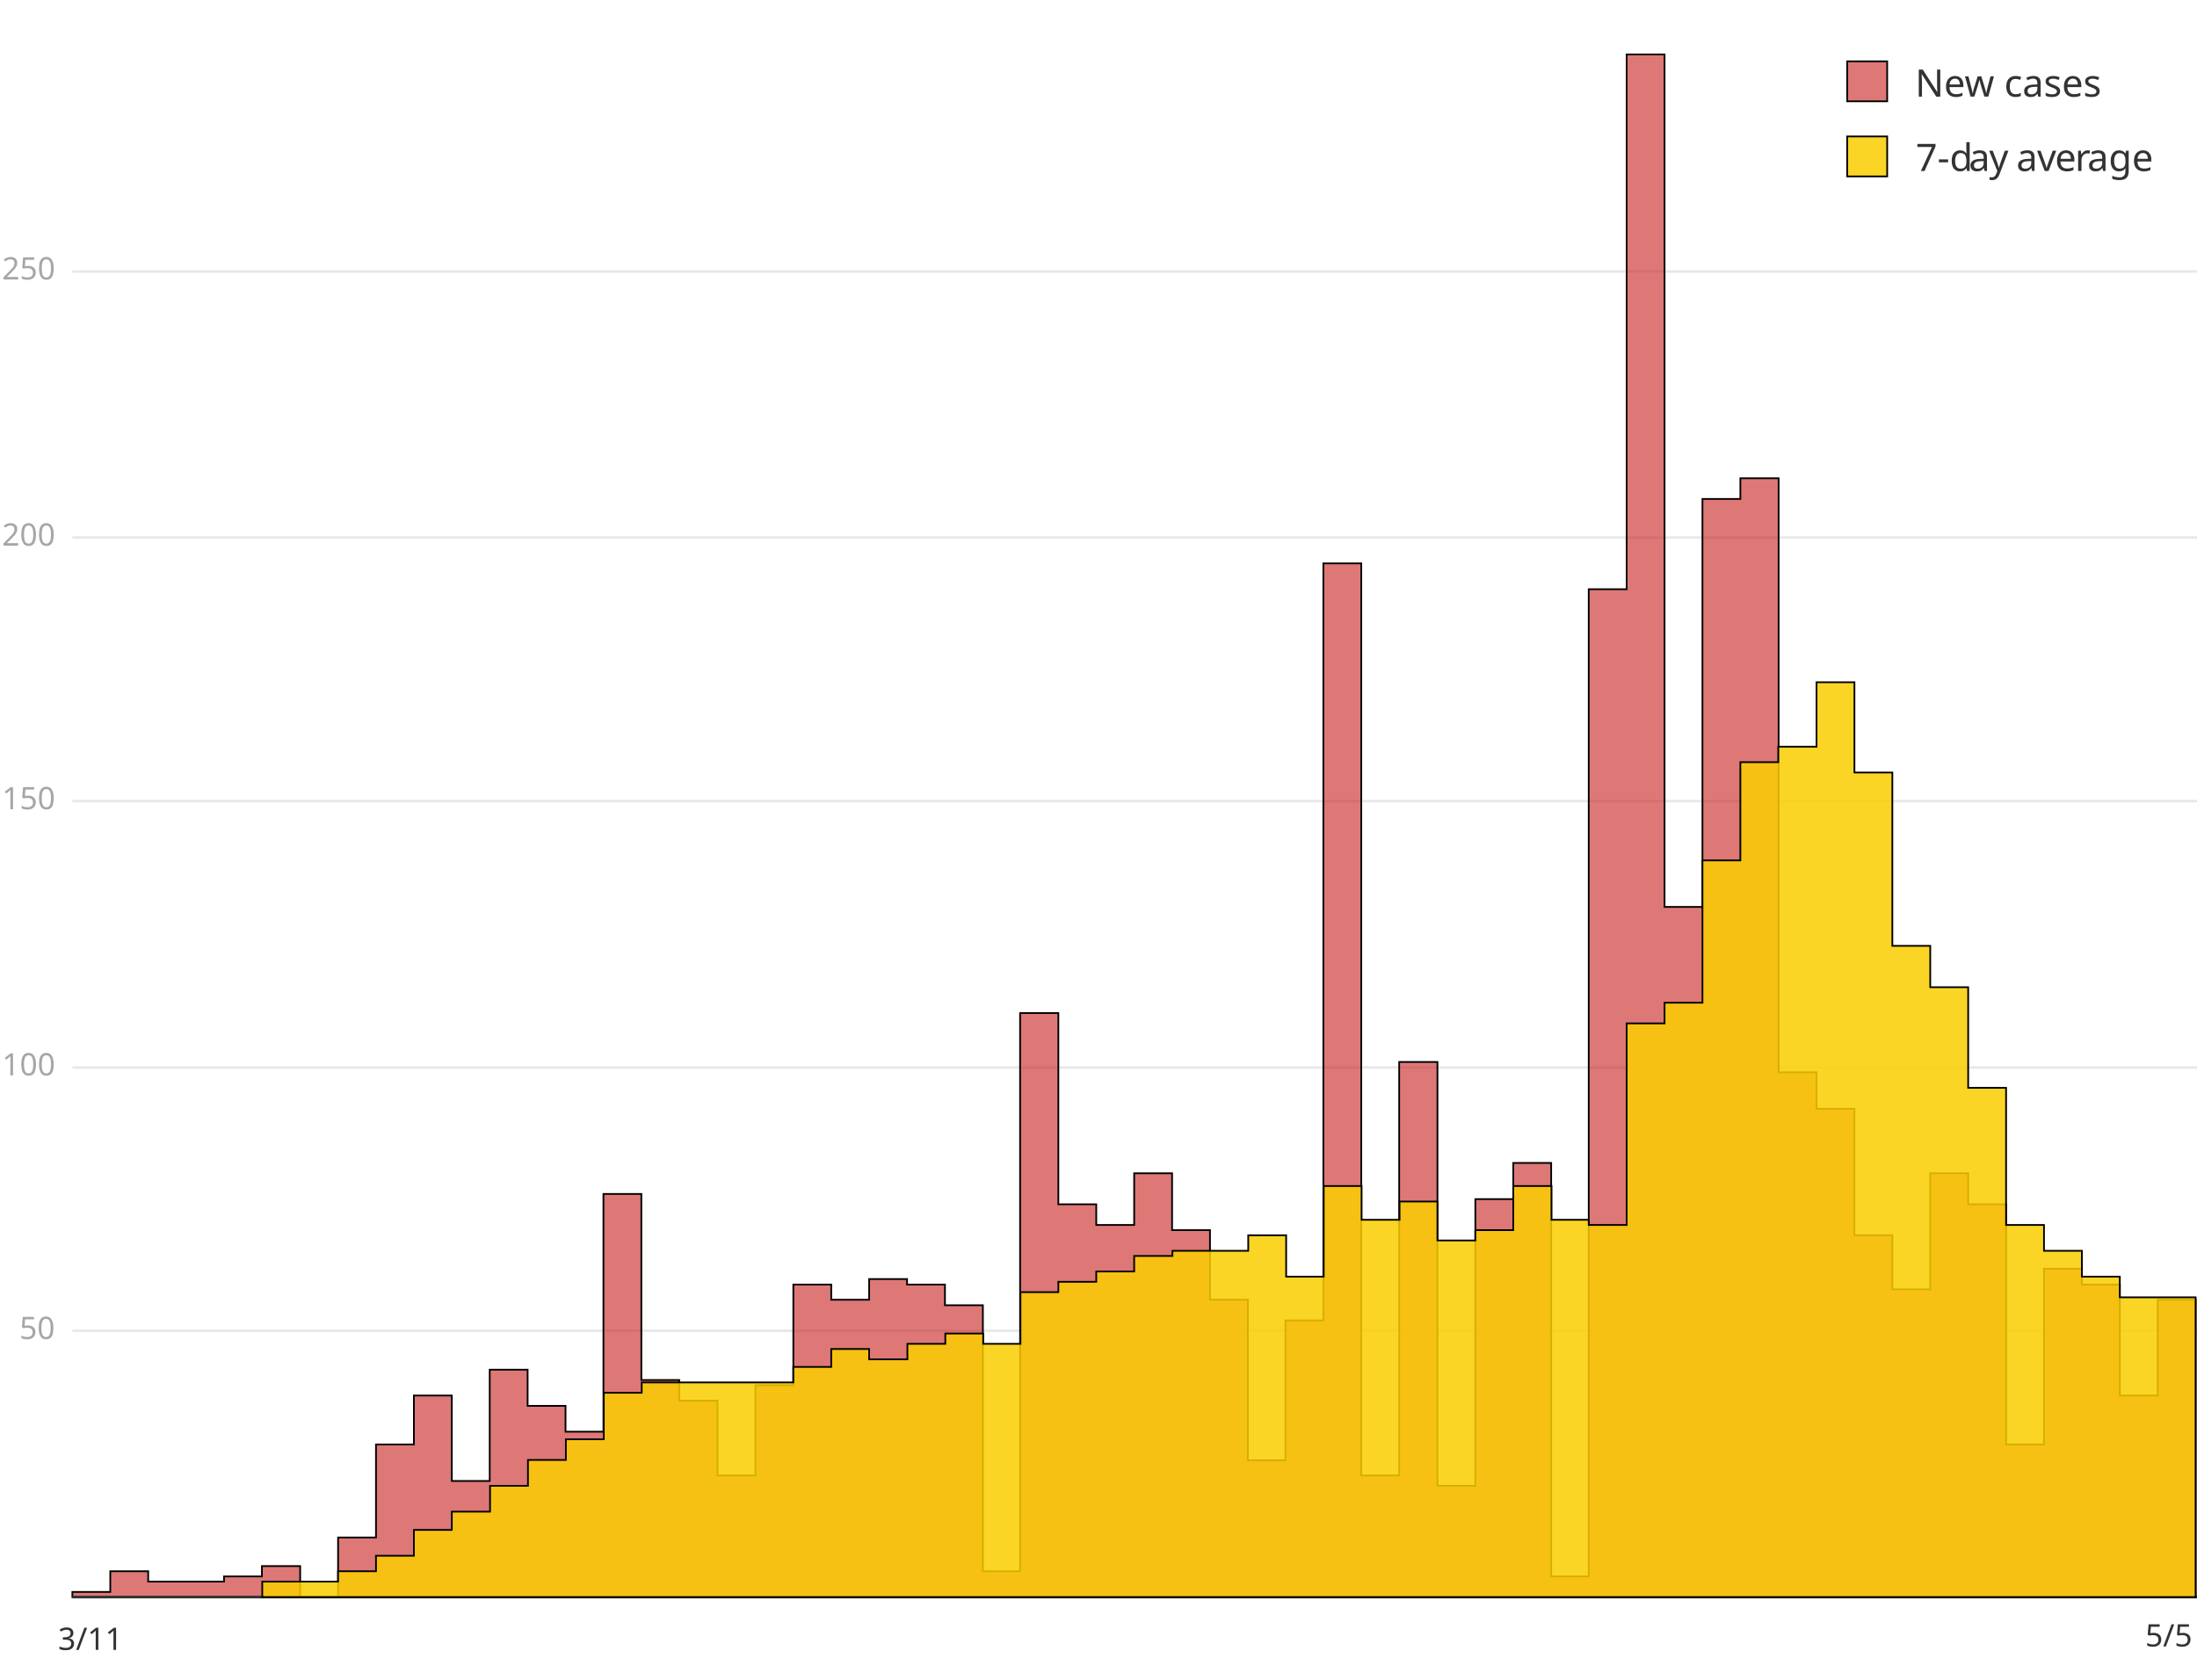
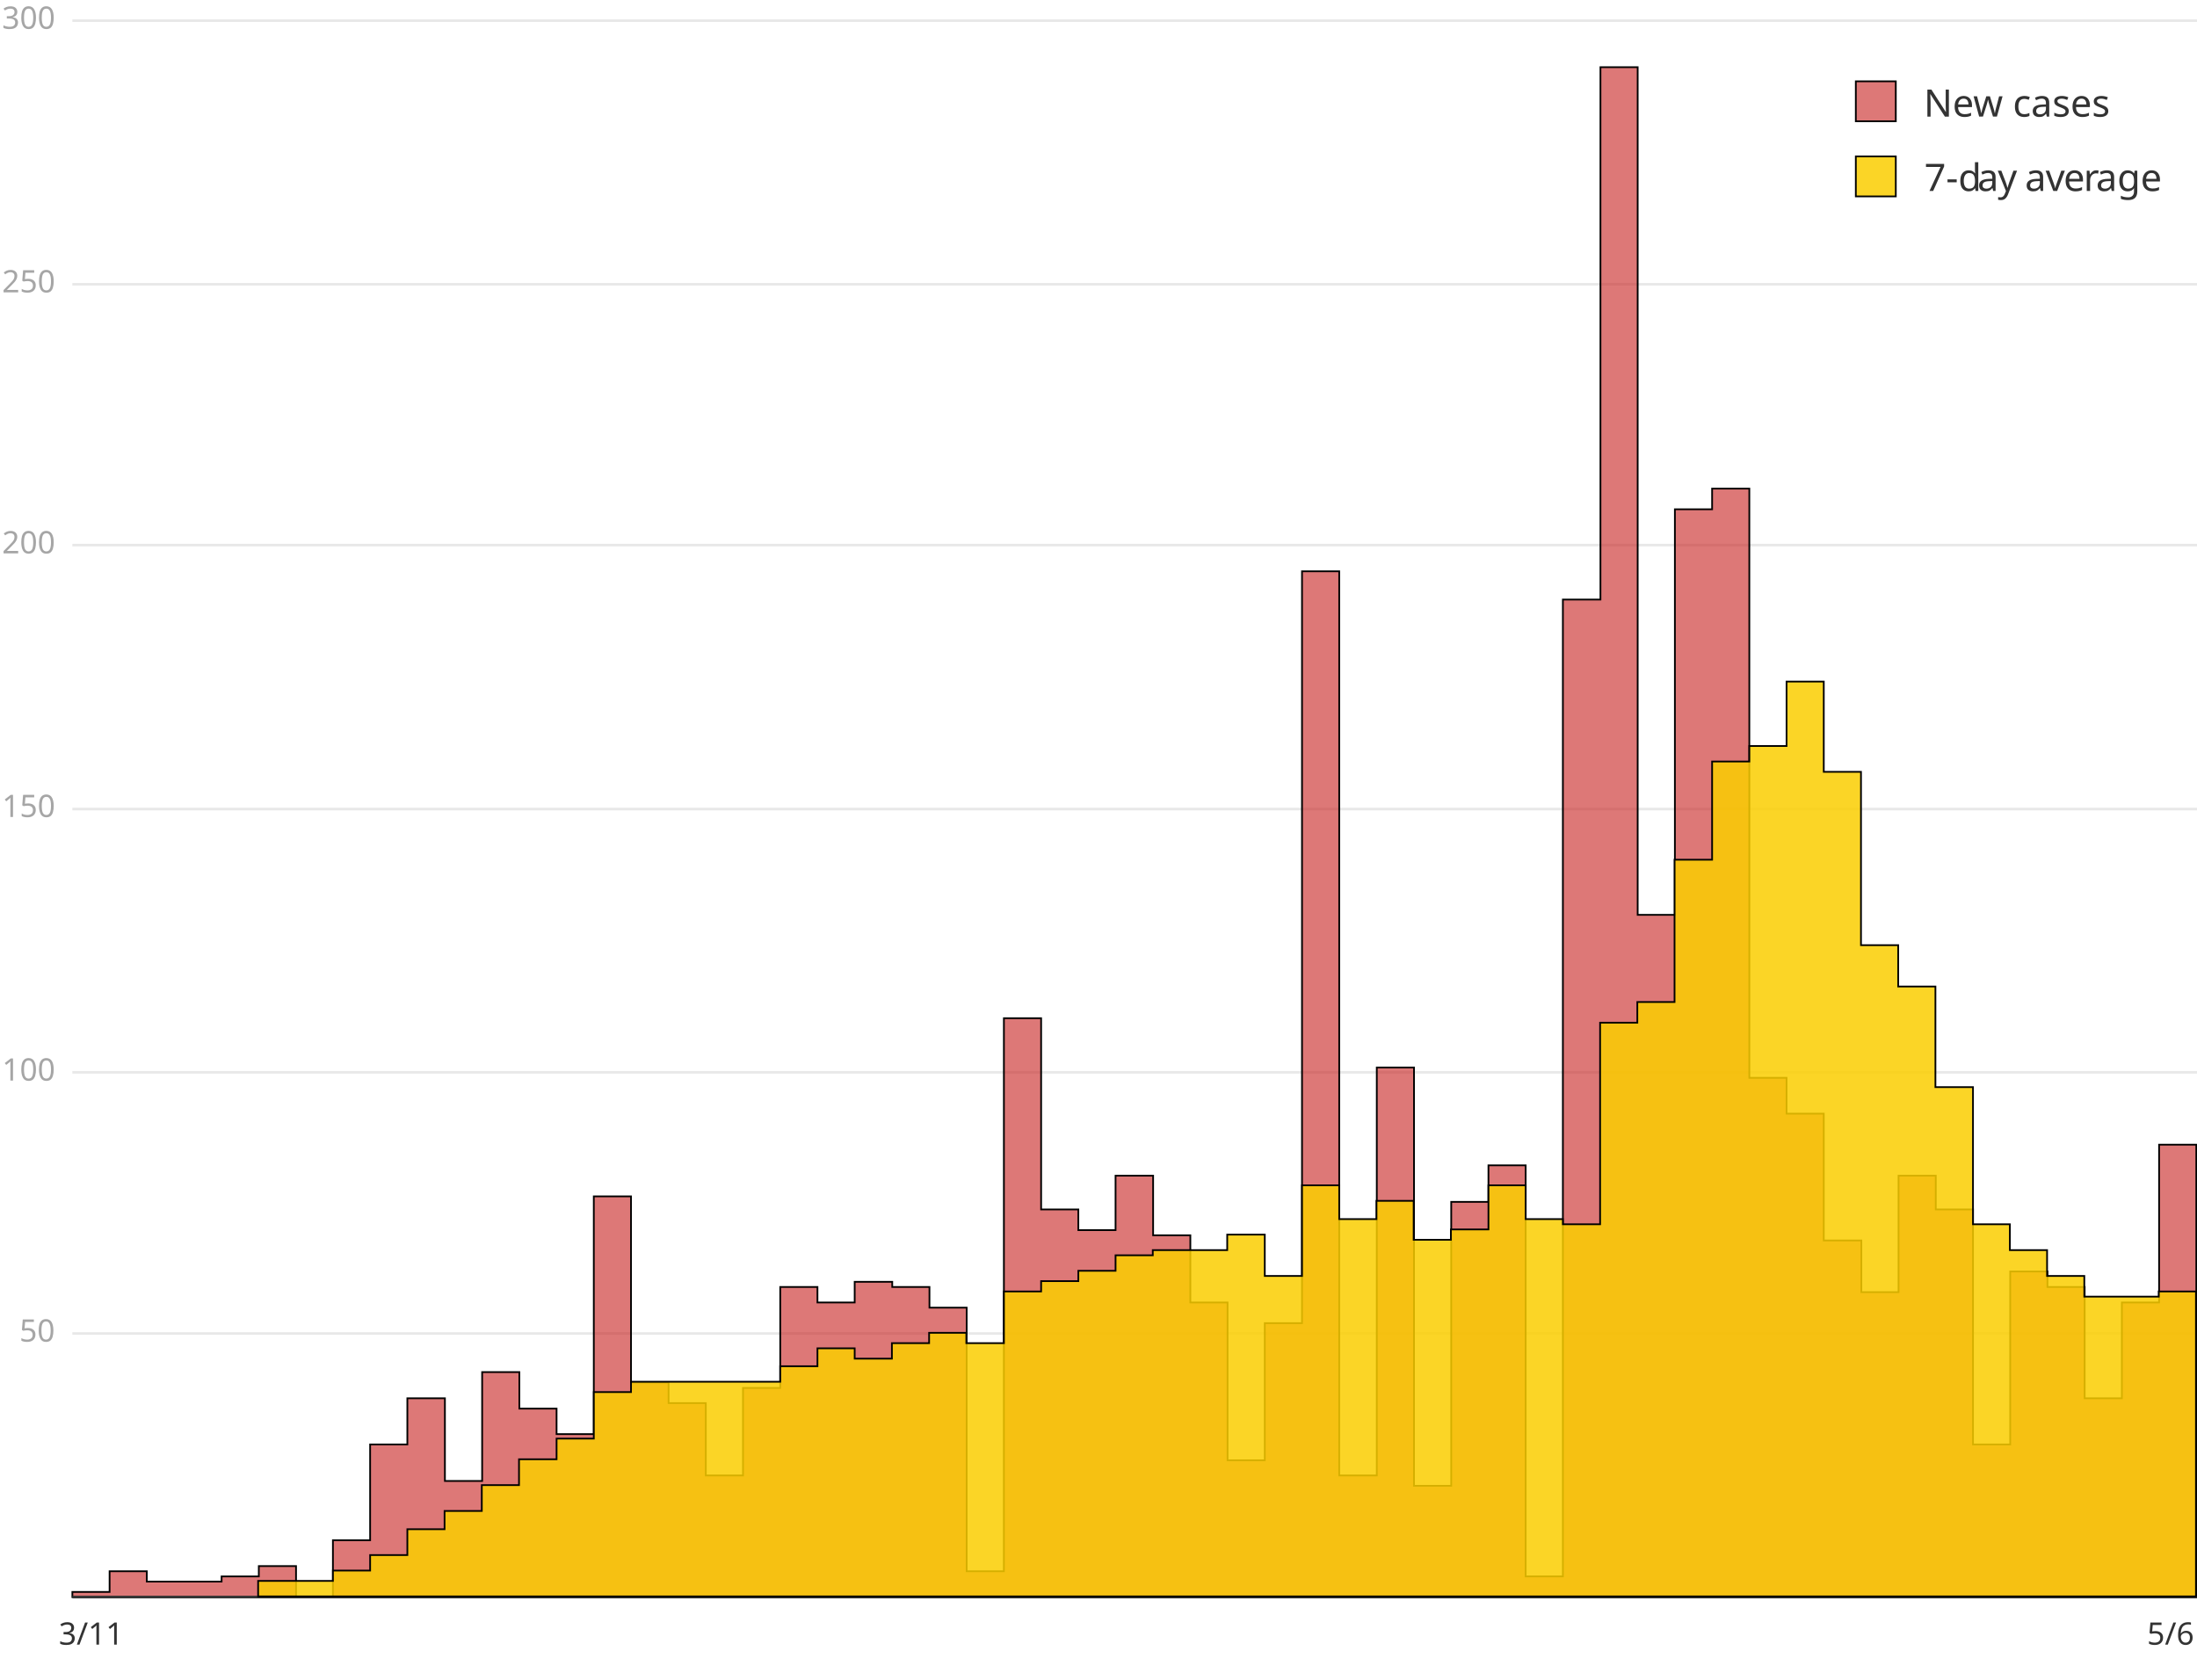
<svg xmlns="http://www.w3.org/2000/svg" xmlns:xlink="http://www.w3.org/1999/xlink" version="1.1" id="Layer_1" x="0px" y="0px" viewBox="0 0 637.5 487.5" style="enable-background:new 0 0 637.5 487.5;" xml:space="preserve">
  <style type="text/css">
	.st0{clip-path:url(#SVGID_2_);enable-background:new    ;}
	.st1{clip-path:url(#SVGID_4_);fill:none;stroke:#E8E8E8;stroke-width:0.75;stroke-miterlimit:10;}
- 	.st2{clip-path:url(#SVGID_6_);fill:none;stroke:#E8E8E8;stroke-width:0.75;stroke-miterlimit:10;}
- 	.st3{clip-path:url(#SVGID_8_);fill:none;stroke:#E8E8E8;stroke-width:0.75;stroke-miterlimit:10;}
- 	.st4{clip-path:url(#SVGID_10_);fill:none;stroke:#E8E8E8;stroke-width:0.75;stroke-miterlimit:10;}
- 	.st5{clip-path:url(#SVGID_12_);fill:none;stroke:#E8E8E8;stroke-width:0.75;stroke-miterlimit:10;}
- 	.st6{clip-path:url(#SVGID_14_);fill:#C71E1D;}
- 	.st7{clip-path:url(#SVGID_16_);}
- 	.st8{fill:#C71E1D;fill-opacity:0.6;stroke:#000000;stroke-width:0.5;stroke-miterlimit:10;}
- 	.st9{clip-path:url(#SVGID_18_);fill:none;stroke:#333333;stroke-width:0.75;stroke-miterlimit:10;}
- 	.st10{clip-path:url(#SVGID_20_);}
- 	.st11{fill:#A6A6A6;}
- 	.st12{font-family:'Roboto-Regular';}
- 	.st13{font-size:9px;}
- 	.st14{clip-path:url(#SVGID_22_);}
- 	.st15{clip-path:url(#SVGID_24_);}
- 	.st16{clip-path:url(#SVGID_26_);}
- 	.st17{clip-path:url(#SVGID_28_);}
- 	.st18{clip-path:url(#SVGID_30_);}
- 	.st19{fill:#333333;}
- 	.st20{font-size:11px;}
- 	.st21{fill:#FACE00;fill-opacity:0.85;stroke:#000000;stroke-width:0.5;stroke-miterlimit:10;}
+ 	.st2{clip-path:url(#SVGID_4_);fill:#C71E1D;fill-opacity:0.6;stroke:#000000;stroke-width:0.5;stroke-miterlimit:10;}
+ 	.st3{clip-path:url(#SVGID_4_);fill:#C71E1D;}
+ 	.st4{clip-path:url(#SVGID_4_);fill:none;stroke:#333333;stroke-width:0.75;stroke-miterlimit:10;}
+ 	.st5{clip-path:url(#SVGID_4_);}
+ 	.st6{fill:#A6A6A6;}
+ 	.st7{font-family:'Roboto-Regular';}
+ 	.st8{font-size:9px;}
+ 	.st9{fill:#FACE00;fill-opacity:0.85;stroke:#000000;stroke-width:0.5;stroke-miterlimit:10;}
+ 	.st10{fill:#333333;}
+ 	.st11{font-size:11px;}
+ 	.st12{fill:#C71E1D;fill-opacity:0.6;stroke:#000000;stroke-width:0.5;stroke-miterlimit:10;}
</style>
  <g>
-     <g>
-       <defs>
-         <rect id="SVGID_1_" width="637.5" height="487.5" />
-       </defs>
-       <clipPath id="SVGID_2_">
-         <use xlink:href="#SVGID_1_" style="overflow:visible;" />
-       </clipPath>
-       <g class="st0">
-         <g>
-           <g>
-             <defs>
-               <rect id="SVGID_3_" width="637.5" height="487.5" />
-             </defs>
-             <clipPath id="SVGID_4_">
-               <use xlink:href="#SVGID_3_" style="overflow:visible;" />
-             </clipPath>
-             <line class="st1" x1="21" y1="78.8" x2="637.5" y2="78.8" />
-           </g>
-           <g>
-             <defs>
-               <rect id="SVGID_5_" width="637.5" height="487.5" />
-             </defs>
-             <clipPath id="SVGID_6_">
-               <use xlink:href="#SVGID_5_" style="overflow:visible;" />
-             </clipPath>
-             <line class="st2" x1="21" y1="156" x2="637.5" y2="156" />
-           </g>
-           <g>
-             <defs>
-               <rect id="SVGID_7_" width="637.5" height="487.5" />
-             </defs>
-             <clipPath id="SVGID_8_">
-               <use xlink:href="#SVGID_7_" style="overflow:visible;" />
-             </clipPath>
-             <line class="st3" x1="21" y1="232.5" x2="637.5" y2="232.5" />
-           </g>
-           <g>
-             <defs>
-               <rect id="SVGID_9_" width="637.5" height="487.5" />
-             </defs>
-             <clipPath id="SVGID_10_">
-               <use xlink:href="#SVGID_9_" style="overflow:visible;" />
-             </clipPath>
-             <line class="st4" x1="21" y1="309.8" x2="637.5" y2="309.8" />
-           </g>
-           <g>
-             <defs>
-               <rect id="SVGID_11_" width="637.5" height="487.5" />
-             </defs>
-             <clipPath id="SVGID_12_">
-               <use xlink:href="#SVGID_11_" style="overflow:visible;" />
-             </clipPath>
-             <line class="st5" x1="21" y1="386.2" x2="637.5" y2="386.2" />
-           </g>
-           <g>
-             <defs>
-               <rect id="SVGID_13_" width="637.5" height="487.5" />
-             </defs>
-             <clipPath id="SVGID_14_">
-               <use xlink:href="#SVGID_13_" style="overflow:visible;" />
-             </clipPath>
-             <path class="st6" d="M87.1,463.5h11H87.1z" />
-           </g>
-           <g>
-             <defs>
-               <rect id="SVGID_15_" width="637.5" height="487.5" />
-             </defs>
-             <clipPath id="SVGID_16_">
-               <use xlink:href="#SVGID_15_" style="overflow:visible;" />
-             </clipPath>
-             <g class="st7">
-               <polygon class="st8" points="76,457.5 65,457.5 65,459 54,459 43,459 43,456 32,456 32,462 21,462 21,463.5 32,463.5         32,463.5 43,463.5 54,463.5 65,463.5 65,463.5 76,463.5 87.1,463.5 87.1,454.5 76,454.5       " />
-               <polygon class="st8" points="626.1,377.2 626.1,405 615.1,405 615.1,372.8 604.1,372.8 604.1,368.2 593.1,368.2 593.1,419.2         582.1,419.2 582.1,349.5 571.1,349.5 571.1,340.5 560.1,340.5 560.1,374.2 549.1,374.2 549.1,358.5 538.1,358.5 538.1,321.8         527.1,321.8 527.1,311.2 516.1,311.2 516.1,138.8 505,138.8 505,144.8 494,144.8 494,263.2 483,263.2 483,15.8 472,15.8         472,171 461,171 461,457.5 450.1,457.5 450.1,337.5 439.1,337.5 439.1,348 428.1,348 428.1,431.2 417.1,431.2 417.1,308.2         406,308.2 406,428.2 395,428.2 395,163.5 384,163.5 384,383.2 373,383.2 373,423.8 362.1,423.8 362.1,377.2 351.1,377.2         351.1,357 340.1,357 340.1,340.5 329.1,340.5 329.1,355.5 318.1,355.5 318.1,349.5 307.1,349.5 307.1,294 296,294 296,456         285.2,456 285.2,378.8 274.2,378.8 274.2,372.8 263.2,372.8 263.2,371.2 252.2,371.2 252.2,377.2 241.2,377.2 241.2,372.8         230.2,372.8 230.2,402 219.2,402 219.2,428.2 208.2,428.2 208.2,406.5 197.1,406.5 197.1,400.5 186.1,400.5 186.1,346.5         175.1,346.5 175.1,415.5 164.1,415.5 164.1,408 153.1,408 153.1,397.5 142.1,397.5 142.1,429.8 131.1,429.8 131.1,405         120.1,405 120.1,419.2 109.1,419.2 109.1,446.2 98.1,446.2 98.1,463.5 109.1,463.5 109.1,463.5 120.1,463.5 131.1,463.5         142.1,463.5 142.1,463.5 153.1,463.5 164.1,463.5 175.1,463.5 175.1,463.5 186.1,463.5 186.1,463.5 197.1,463.5 208.2,463.5         219.2,463.5 219.2,463.5 230.2,463.5 241.2,463.5 252.2,463.5 252.2,463.5 263.2,463.5 263.2,463.5 274.2,463.5 285.2,463.5         296,463.5 296.2,463.5 307.1,463.5 318.1,463.5 329.1,463.5 329.1,463.5 340.1,463.5 340.1,463.5 351.1,463.5 362.1,463.5         373,463.5 373.1,463.5 384,463.5 395,463.5 406,463.5 417.1,463.5 428.1,463.5 439.1,463.5 450,463.5 450.1,463.5 461,463.5         472,463.5 483,463.5 494,463.5 505,463.5 516.1,463.5 527.1,463.5 527.1,463.5 538.1,463.5 549.1,463.5 549.1,463.5         560.1,463.5 571.1,463.5 582.1,463.5 582.1,463.5 593.1,463.5 604.1,463.5 604.1,463.5 615.1,463.5 626.1,463.5 626.1,463.5         637.1,463.5 637.1,377.2       " />
-             </g>
-           </g>
-           <g>
-             <defs>
-               <rect id="SVGID_17_" width="637.5" height="487.5" />
-             </defs>
-             <clipPath id="SVGID_18_">
-               <use xlink:href="#SVGID_17_" style="overflow:visible;" />
-             </clipPath>
-             <line class="st9" x1="21" y1="463.5" x2="637.5" y2="463.5" />
-           </g>
-           <g>
-             <defs>
-               <rect id="SVGID_19_" width="637.5" height="487.5" />
-             </defs>
-             <clipPath id="SVGID_20_">
-               <use xlink:href="#SVGID_19_" style="overflow:visible;" />
-             </clipPath>
-             <g class="st10">
-               <text transform="matrix(1 0 0 1 5.6426 388.5996)" class="st11 st12 st13">50</text>
-             </g>
-           </g>
-           <g>
-             <defs>
-               <rect id="SVGID_21_" width="637.5" height="487.5" />
-             </defs>
-             <clipPath id="SVGID_22_">
-               <use xlink:href="#SVGID_21_" style="overflow:visible;" />
-             </clipPath>
-             <g class="st14">
-               <text transform="matrix(1 0 0 1 0.5889 312.0996)" class="st11 st12 st13">100</text>
-             </g>
-           </g>
-           <g>
-             <defs>
-               <rect id="SVGID_23_" width="637.5" height="487.5" />
-             </defs>
-             <clipPath id="SVGID_24_">
-               <use xlink:href="#SVGID_23_" style="overflow:visible;" />
-             </clipPath>
-             <g class="st15">
-               <text transform="matrix(1 0 0 1 0.5889 234.8496)" class="st11 st12 st13">150</text>
-             </g>
-           </g>
-           <g>
-             <defs>
-               <rect id="SVGID_25_" width="637.5" height="487.5" />
-             </defs>
-             <clipPath id="SVGID_26_">
-               <use xlink:href="#SVGID_25_" style="overflow:visible;" />
-             </clipPath>
-             <g class="st16">
-               <text transform="matrix(1 0 0 1 0.5889 158.3496)" class="st11 st12 st13">200</text>
-             </g>
-           </g>
-           <g>
-             <defs>
-               <rect id="SVGID_27_" width="637.5" height="487.5" />
-             </defs>
-             <clipPath id="SVGID_28_">
-               <use xlink:href="#SVGID_27_" style="overflow:visible;" />
-             </clipPath>
-             <g class="st17">
-               <text transform="matrix(1 0 0 1 0.5889 81.0996)" class="st11 st12 st13">250</text>
-             </g>
-           </g>
-           <g>
-             <defs>
-               <rect id="SVGID_29_" width="637.5" height="487.5" />
-             </defs>
-             <clipPath id="SVGID_30_">
-               <use xlink:href="#SVGID_29_" style="overflow:visible;" />
-             </clipPath>
-             <g class="st18">
-               <text transform="matrix(1 0 0 1 555.7085 28.0515)" class="st19 st12 st20">New cases</text>
-             </g>
-           </g>
+     <defs>
+       <polyline id="SVGID_1_" points="0,487.5 0,0 637.5,0 637.5,487.5   " />
+     </defs>
+     <clipPath id="SVGID_2_">
+       <use xlink:href="#SVGID_1_" style="overflow:visible;" />
+     </clipPath>
+     <g class="st0">
+       <g>
+         <defs>
+           <polyline id="SVGID_3_" points="0,487.5 0,0 637.5,0 637.5,487.5     " />
+         </defs>
+         <clipPath id="SVGID_4_">
+           <use xlink:href="#SVGID_3_" style="overflow:visible;" />
+         </clipPath>
+         <line class="st1" x1="21" y1="6" x2="637.5" y2="6" />
+         <line class="st1" x1="21" y1="82.5" x2="637.5" y2="82.5" />
+         <line class="st1" x1="21" y1="158.2" x2="637.5" y2="158.2" />
+         <line class="st1" x1="21" y1="234.8" x2="637.5" y2="234.8" />
+         <line class="st1" x1="21" y1="311.2" x2="637.5" y2="311.2" />
+         <line class="st1" x1="21" y1="387" x2="637.5" y2="387" />
+         <polygon class="st2" points="75.1,454.5 75.1,457.5 64.3,457.5 64.3,459 53.4,459 42.6,459 42.6,456 31.8,456 31.8,462 21,462      21,463.5 31.8,463.5 31.8,463.5 42.6,463.5 53.4,463.5 64.3,463.5 75.1,463.5 85.9,463.5 85.9,454.5    " />
+         <path class="st3" d="M85.9,463.5h10.8H85.9z" />
+         <polygon class="st2" points="626.5,332.2 626.5,378 615.7,378 615.7,405.8 604.9,405.8 604.9,373.5 594.1,373.5 594.1,369      583.3,369 583.3,419.2 572.5,419.2 572.5,351 561.7,351 561.7,341.2 550.9,341.2 550.9,375 540.1,375 540.1,360 529.2,360      529.2,323.2 518.4,323.2 518.4,312.8 507.6,312.8 507.6,141.8 496.8,141.8 496.8,147.8 486,147.8 486,265.5 475.2,265.5      475.2,19.5 464.4,19.5 464.4,174 453.5,174 453.5,457.5 442.7,457.5 442.7,338.2 431.9,338.2 431.9,348.8 421.1,348.8      421.1,431.2 410.3,431.2 410.3,309.8 399.5,309.8 399.5,428.2 388.6,428.2 388.6,165.8 377.8,165.8 377.8,384 367,384 367,423.8      356.2,423.8 356.2,378 345.4,378 345.4,358.5 334.6,358.5 334.6,341.2 323.7,341.2 323.7,357 312.9,357 312.9,351 302.1,351      302.1,295.5 291.3,295.5 291.3,456 280.5,456 280.5,379.5 269.7,379.5 269.7,373.5 258.9,373.5 258.9,372 248,372 248,378      237.2,378 237.2,373.5 226.4,373.5 226.4,402.8 215.6,402.8 215.6,428.2 204.8,428.2 204.8,407.2 194,407.2 194,401.2      183.1,401.2 183.1,347.2 172.3,347.2 172.3,416.2 161.5,416.2 161.5,408.8 150.7,408.8 150.7,398.2 139.9,398.2 139.9,429.8      129.1,429.8 129.1,405.8 118.2,405.8 118.2,419.2 107.4,419.2 107.4,447 96.6,447 96.6,463.5 107.4,463.5 107.4,463.5      118.2,463.5 118.2,463.5 129.1,463.5 129.1,463.5 139.9,463.5 139.9,463.5 150.7,463.5 161.5,463.5 172.3,463.5 183.1,463.5      194,463.5 194,463.5 204.8,463.5 204.8,463.5 215.6,463.5 215.6,463.5 226.4,463.5 226.4,463.5 237.2,463.5 237.2,463.5      248,463.5 258.9,463.5 269.7,463.5 280.5,463.5 291.3,463.5 302.1,463.5 302.1,463.5 312.9,463.5 312.9,463.5 323.7,463.5      323.7,463.5 334.6,463.5 334.6,463.5 345.4,463.5 345.4,463.5 356.2,463.5 356.2,463.5 367,463.5 367,463.5 377.8,463.5      388.6,463.5 399.5,463.5 399.5,463.5 410.3,463.5 410.3,463.5 421.1,463.5 421.1,463.5 431.9,463.5 431.9,463.5 442.7,463.5      442.7,463.5 453.5,463.5 453.5,463.5 464.4,463.5 464.4,463.5 475.2,463.5 475.2,463.5 486,463.5 496.8,463.5 507.6,463.5      518.4,463.5 518.4,463.5 529.2,463.5 540.1,463.5 550.9,463.5 561.7,463.5 561.7,463.5 572.5,463.5 572.5,463.5 583.3,463.5      583.3,463.5 594.1,463.5 594.1,463.5 604.9,463.5 604.9,463.5 615.7,463.5 626.5,463.5 637.3,463.5 637.3,332.2    " />
+         <line class="st4" x1="21" y1="463.5" x2="637.5" y2="463.5" />
+         <g class="st5">
+           <text transform="matrix(1 0 0 1 5.6426 389.3496)" class="st6 st7 st8">50</text>
+         </g>
+         <g class="st5">
+           <text transform="matrix(1 0 0 1 0.5889 313.5996)" class="st6 st7 st8">100</text>
+         </g>
+         <g class="st5">
+           <text transform="matrix(1 0 0 1 0.5889 237.0996)" class="st6 st7 st8">150</text>
+         </g>
+         <g class="st5">
+           <text transform="matrix(1 0 0 1 0.5889 160.5996)" class="st6 st7 st8">200</text>
+         </g>
+         <g class="st5">
+           <text transform="matrix(1 0 0 1 0.5889 84.8496)" class="st6 st7 st8">250</text>
+         </g>
+         <g class="st5">
+           <text transform="matrix(1 0 0 1 0.5889 8.3496)" class="st6 st7 st8">300</text>
        </g>
      </g>
    </g>
  </g>
-   <polygon class="st21" points="626.1,376.5 626.1,376.5 615.1,376.5 615.1,370.5 604.1,370.5 604.1,363 593.1,363 593.1,355.5   582.1,355.5 582.1,315.7 571.1,315.7 571.1,286.5 560.1,286.5 560.1,274.5 549.1,274.5 549.1,224.2 538.1,224.2 538.1,198   527.1,198 527.1,216.7 516,216.7 516,221.2 505,221.2 505,249.7 494,249.7 494,291 483,291 483,297 472,297 472,355.5 461,355.5   461,354 450.2,354 450.2,344.2 439.1,344.2 439.1,357 428.1,357 428.1,360 417.1,360 417.1,348.7 406.1,348.7 406.1,354 395.1,354   395.1,344.2 384.1,344.2 384.1,370.5 373.2,370.5 373.2,358.5 362.2,358.5 362.2,363 351.2,363 340.2,363 340.2,364.5 329.1,364.5   329.1,369 318.1,369 318.1,372 307.1,372 307.1,375 296.1,375 296.1,390 285.3,390 285.3,387 274.3,387 274.3,390 263.3,390   263.3,394.5 252.2,394.5 252.2,391.5 241.2,391.5 241.2,396.7 230.2,396.7 230.2,401.2 219.2,401.2 219.2,401.2 208.2,401.2   197.2,401.2 186.2,401.2 186.2,404.2 175.2,404.2 175.2,417.7 164.2,417.7 164.2,423.7 153.2,423.7 153.2,431.2 142.2,431.2   142.2,438.7 131.1,438.7 131.1,444 120.1,444 120.1,451.5 109.1,451.5 109.1,456 98.1,456 98.1,459 87.1,459 76.1,459 76.1,463.5   87.1,463.5 98.1,463.5 109.1,463.5 109.1,463.5 120.1,463.5 131.1,463.5 142.2,463.5 142.2,463.5 153.2,463.5 164.2,463.5   175.2,463.5 175.2,463.5 186.2,463.5 186.2,463.5 197.2,463.5 208.2,463.5 219.2,463.5 219.2,463.5 230.2,463.5 241.2,463.5   252.2,463.5 252.2,463.5 263.3,463.5 263.3,463.5 274.3,463.5 285.3,463.5 296.1,463.5 296.3,463.5 307.1,463.5 318.1,463.5   329.1,463.5 329.1,463.5 340.2,463.5 340.2,463.5 351.2,463.5 362.2,463.5 373.1,463.5 373.2,463.5 384.1,463.5 395.1,463.5   406.1,463.5 417.1,463.5 428.1,463.5 439.1,463.5 450,463.5 450.2,463.5 461,463.5 472,463.5 483,463.5 494,463.5 505,463.5   516,463.5 527.1,463.5 527.1,463.5 538.1,463.5 549.1,463.5 549.1,463.5 560.1,463.5 571.1,463.5 582.1,463.5 582.1,463.5   593.1,463.5 604.1,463.5 604.1,463.5 615.1,463.5 626.1,463.5 626.1,463.5 637.1,463.5 637.1,376.5 " />
-   <text transform="matrix(1 0 0 1 555.875 49.6267)" class="st19 st12 st20">7-d</text>
-   <text transform="matrix(1 0 0 1 571.275 49.6267)" class="st19 st12 st20">a</text>
-   <text transform="matrix(1 0 0 1 577.175 49.6267)" class="st19 st12 st20">y </text>
-   <text transform="matrix(1 0 0 1 585.075 49.6267)" class="st19 st12 st20">a</text>
-   <text transform="matrix(1 0 0 1 591.075 49.6267)" class="st19 st12 st20">v</text>
-   <text transform="matrix(1 0 0 1 596.275 49.6267)" class="st19 st12 st20">e</text>
-   <text transform="matrix(1 0 0 1 602.075 49.6267)" class="st19 st12 st20">r</text>
-   <text transform="matrix(1 0 0 1 605.675 49.6267)" class="st19 st12 st20">age</text>
-   <rect x="536" y="17.8" class="st8" width="11.6" height="11.6" />
-   <rect x="536" y="39.6" class="st21" width="11.6" height="11.6" />
-   <text transform="matrix(1 0 0 1 16.8533 478.8171)" class="st19 st12 st13">3/11</text>
-   <text transform="matrix(1 0 0 1 622.4807 477.8171)" class="st19 st12 st13">5/5</text>
+   <polygon class="st9" points="626.4,374.8 626.4,376.3 615.6,376.3 604.8,376.3 604.8,370.3 594,370.3 594,362.8 583.2,362.8   583.2,355.3 572.5,355.3 572.5,315.5 561.6,315.5 561.6,286.3 550.8,286.3 550.8,274.3 540,274.3 540,224 529.2,224 529.2,197.8   518.4,197.8 518.4,216.5 507.6,216.5 507.6,221 496.8,221 496.8,249.5 485.9,249.5 485.9,290.8 475.1,290.8 475.1,296.8   464.3,296.8 464.3,355.3 453.5,355.3 453.5,353.8 442.7,353.8 442.7,344 431.9,344 431.9,356.8 421,356.8 421,359.8 410.2,359.8   410.2,348.5 399.4,348.5 399.4,353.8 388.6,353.8 388.6,344 377.8,344 377.8,370.3 367,370.3 367,358.3 356.1,358.3 356.1,362.8   345.3,362.8 345.3,362.8 334.5,362.8 334.5,364.3 323.7,364.3 323.7,368.8 312.9,368.8 312.9,371.8 302.1,371.8 302.1,374.8   291.3,374.8 291.3,389.8 280.4,389.8 280.4,386.8 269.6,386.8 269.6,389.8 258.8,389.8 258.8,394.3 248,394.3 248,391.3   237.2,391.3 237.2,396.5 226.4,396.5 226.4,401 215.5,401 215.5,401 204.7,401 204.7,401 193.9,401 193.9,401 183.1,401 183.1,404   172.3,404 172.3,417.5 161.5,417.5 161.5,423.5 150.6,423.5 150.6,431 139.8,431 139.8,438.5 129,438.5 129,443.8 118.2,443.8   118.2,451.3 107.4,451.3 107.4,455.8 96.6,455.8 96.6,458.8 85.8,458.8 85.8,458.8 74.9,458.8 74.9,463.3 85.8,463.3 85.8,463.3   96.6,463.3 96.6,463.3 107.4,463.3 107.4,463.3 118.2,463.3 118.2,463.3 129,463.3 129,463.3 139.8,463.3 139.8,463.3 150.6,463.3   161.5,463.3 172.3,463.3 183.1,463.3 193.9,463.3 193.9,463.3 204.7,463.3 204.7,463.3 215.5,463.3 215.5,463.3 226.4,463.3   226.4,463.3 237.2,463.3 237.2,463.3 248,463.3 258.8,463.3 269.6,463.3 280.4,463.3 291.3,463.3 302.1,463.3 302.1,463.3   312.9,463.3 312.9,463.3 323.7,463.3 323.7,463.3 334.5,463.3 334.5,463.3 345.3,463.3 345.3,463.3 356.1,463.3 356.1,463.3   367,463.3 367,463.3 377.8,463.3 388.6,463.3 399.4,463.3 399.4,463.3 410.2,463.3 410.2,463.3 421,463.3 421,463.3 431.9,463.3   431.9,463.3 442.7,463.3 442.7,463.3 453.5,463.3 453.5,463.3 464.3,463.3 464.3,463.3 475.1,463.3 475.1,463.3 485.9,463.3   496.8,463.3 507.6,463.3 518.4,463.3 518.4,463.3 529.2,463.3 540,463.3 550.8,463.3 561.6,463.3 561.6,463.3 572.4,463.3   572.5,463.3 583.2,463.3 583.2,463.3 594,463.3 594,463.3 604.8,463.3 604.8,463.3 615.6,463.3 626.4,463.3 637.2,463.3   637.2,374.8 " />
+   <g>
+     <text transform="matrix(1 0 0 1 558.207 33.8492)" class="st10 st7 st11">New cases</text>
+   </g>
+   <text transform="matrix(1 0 0 1 558.3735 55.4244)" class="st10 st7 st11">7-d</text>
+   <text transform="matrix(1 0 0 1 573.7735 55.4244)" class="st10 st7 st11">a</text>
+   <text transform="matrix(1 0 0 1 579.6735 55.4244)" class="st10 st7 st11">y </text>
+   <text transform="matrix(1 0 0 1 587.5735 55.4244)" class="st10 st7 st11">a</text>
+   <text transform="matrix(1 0 0 1 593.5735 55.4244)" class="st10 st7 st11">v</text>
+   <text transform="matrix(1 0 0 1 598.7735 55.4244)" class="st10 st7 st11">e</text>
+   <text transform="matrix(1 0 0 1 604.5735 55.4244)" class="st10 st7 st11">r</text>
+   <text transform="matrix(1 0 0 1 608.1735 55.4244)" class="st10 st7 st11">age</text>
+   <rect x="538.5" y="23.6" class="st12" width="11.6" height="11.6" />
+   <rect x="538.5" y="45.4" class="st9" width="11.6" height="11.6" />
+   <text transform="matrix(1 0 0 1 17.0544 477.2992)" class="st10 st7 st8">3/11</text>
+   <text transform="matrix(1 0 0 1 623.0144 477.2994)" class="st10 st7 st8">5/6</text>
</svg>
